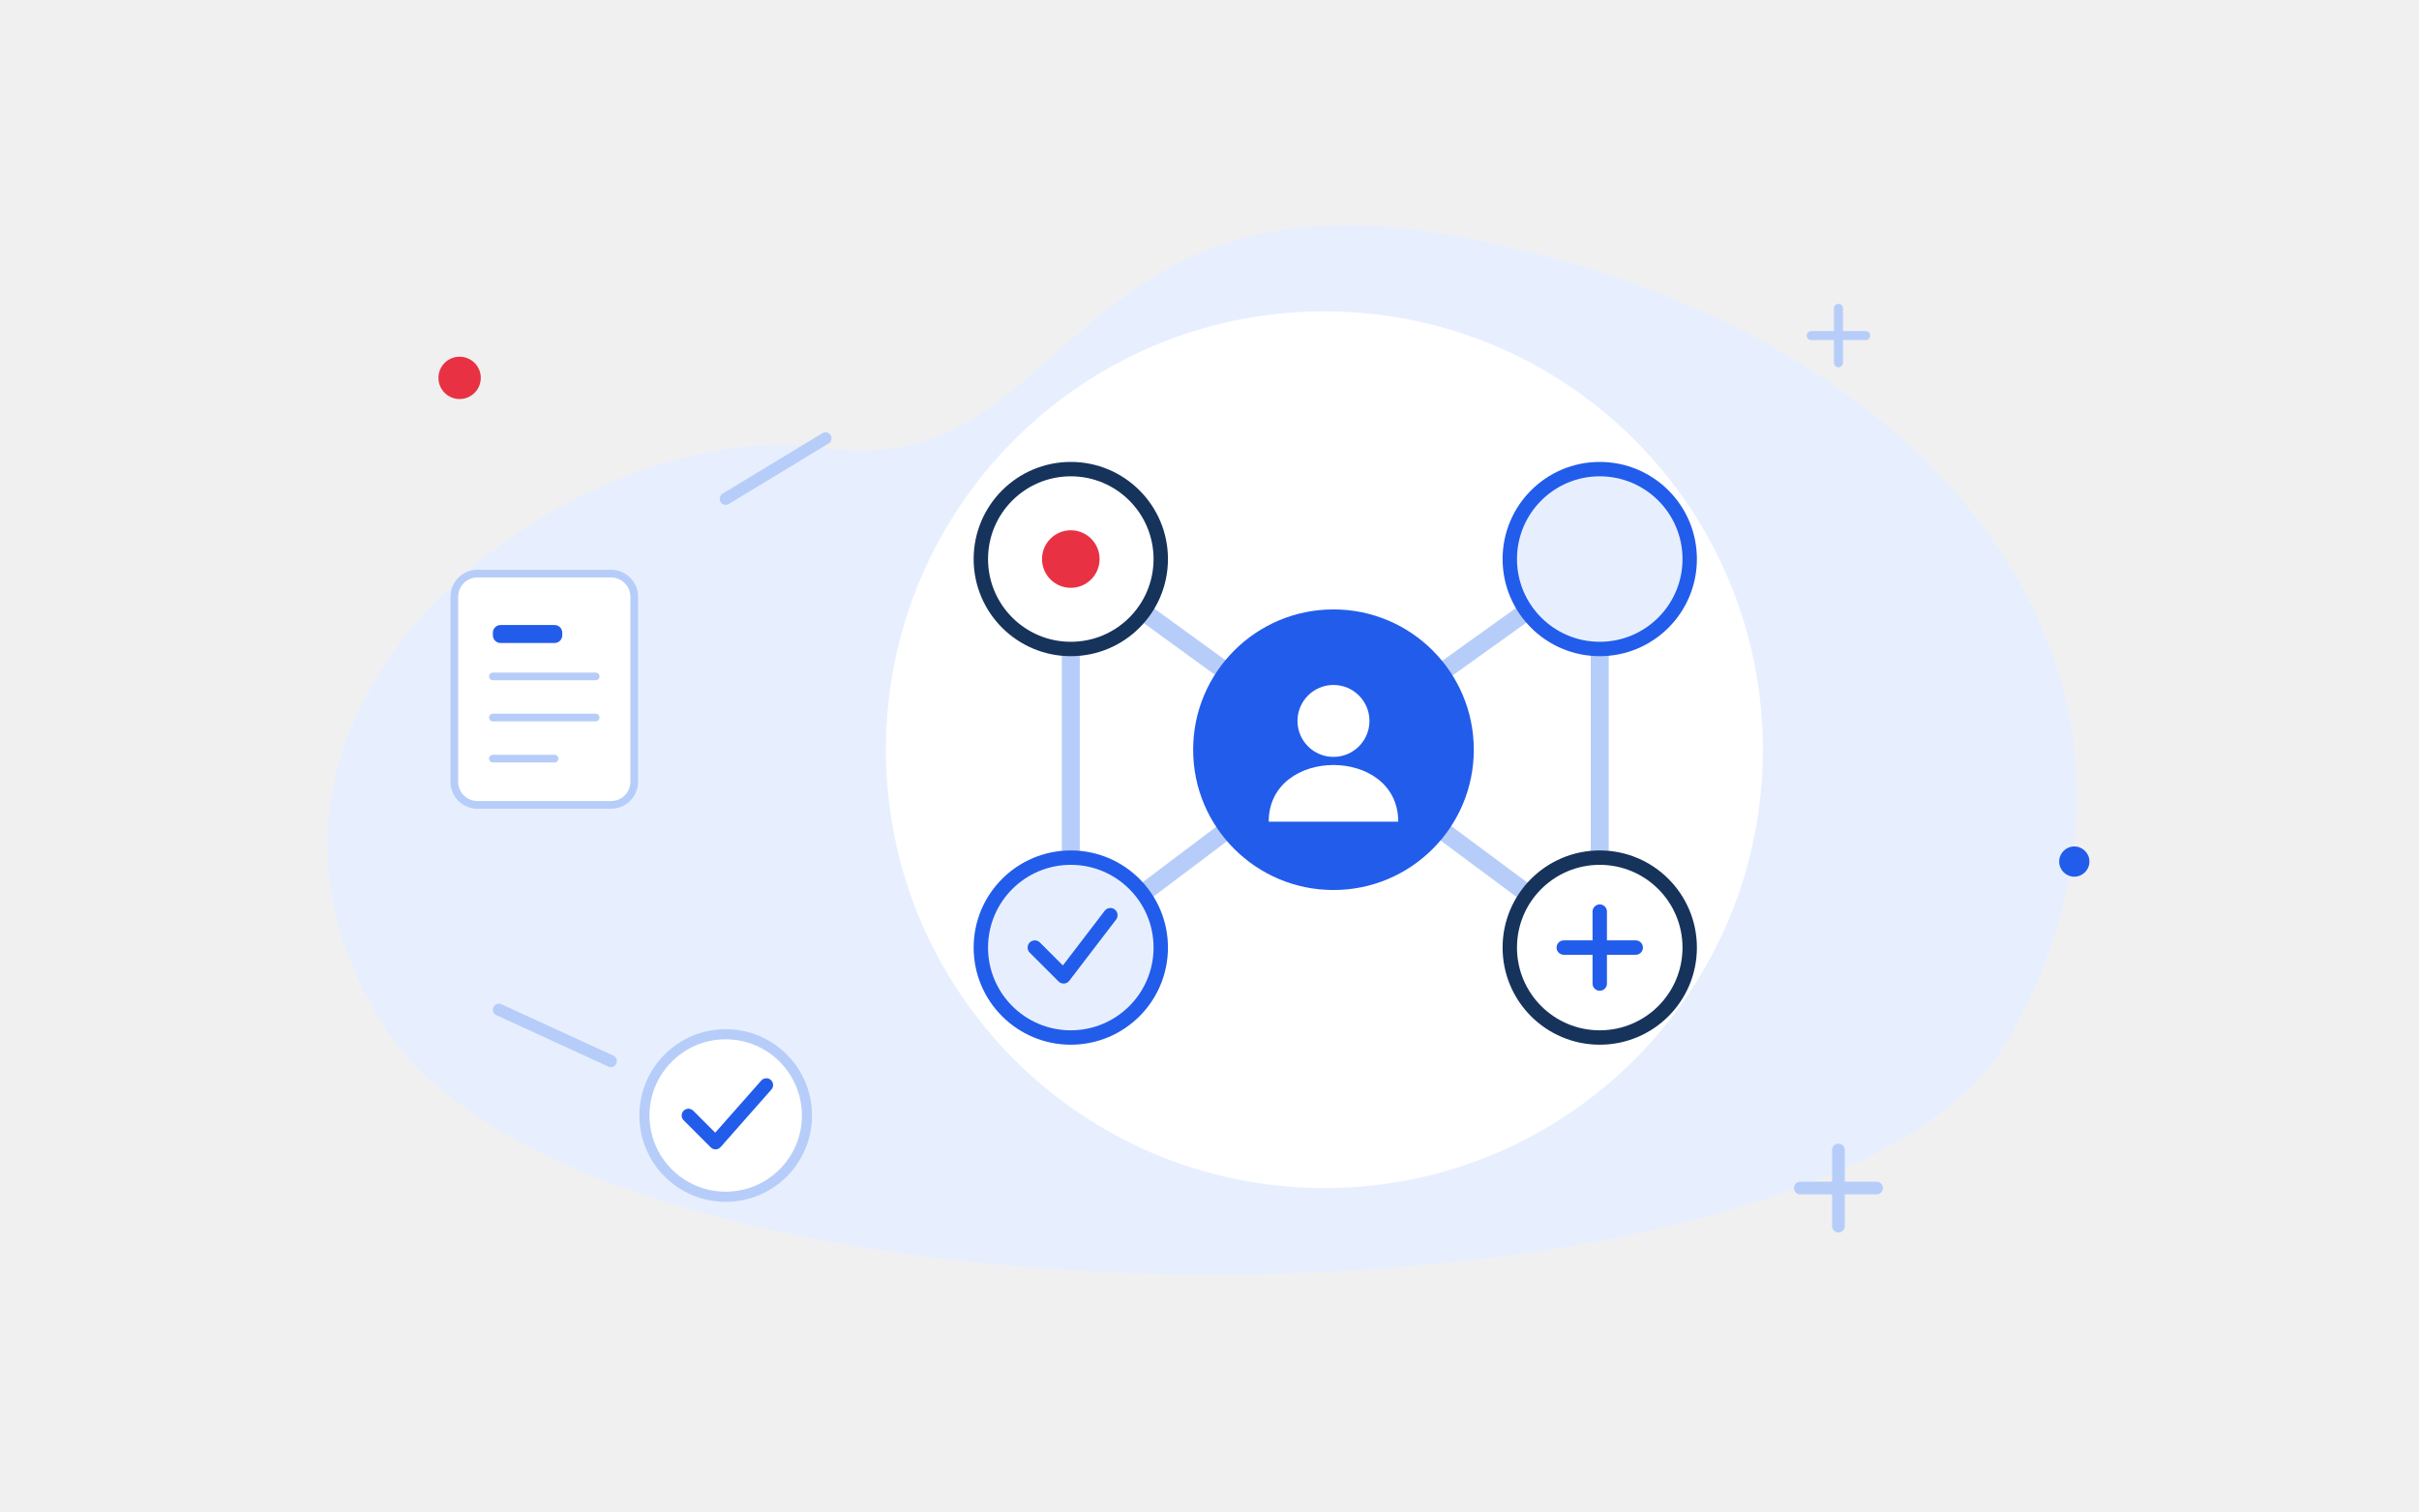
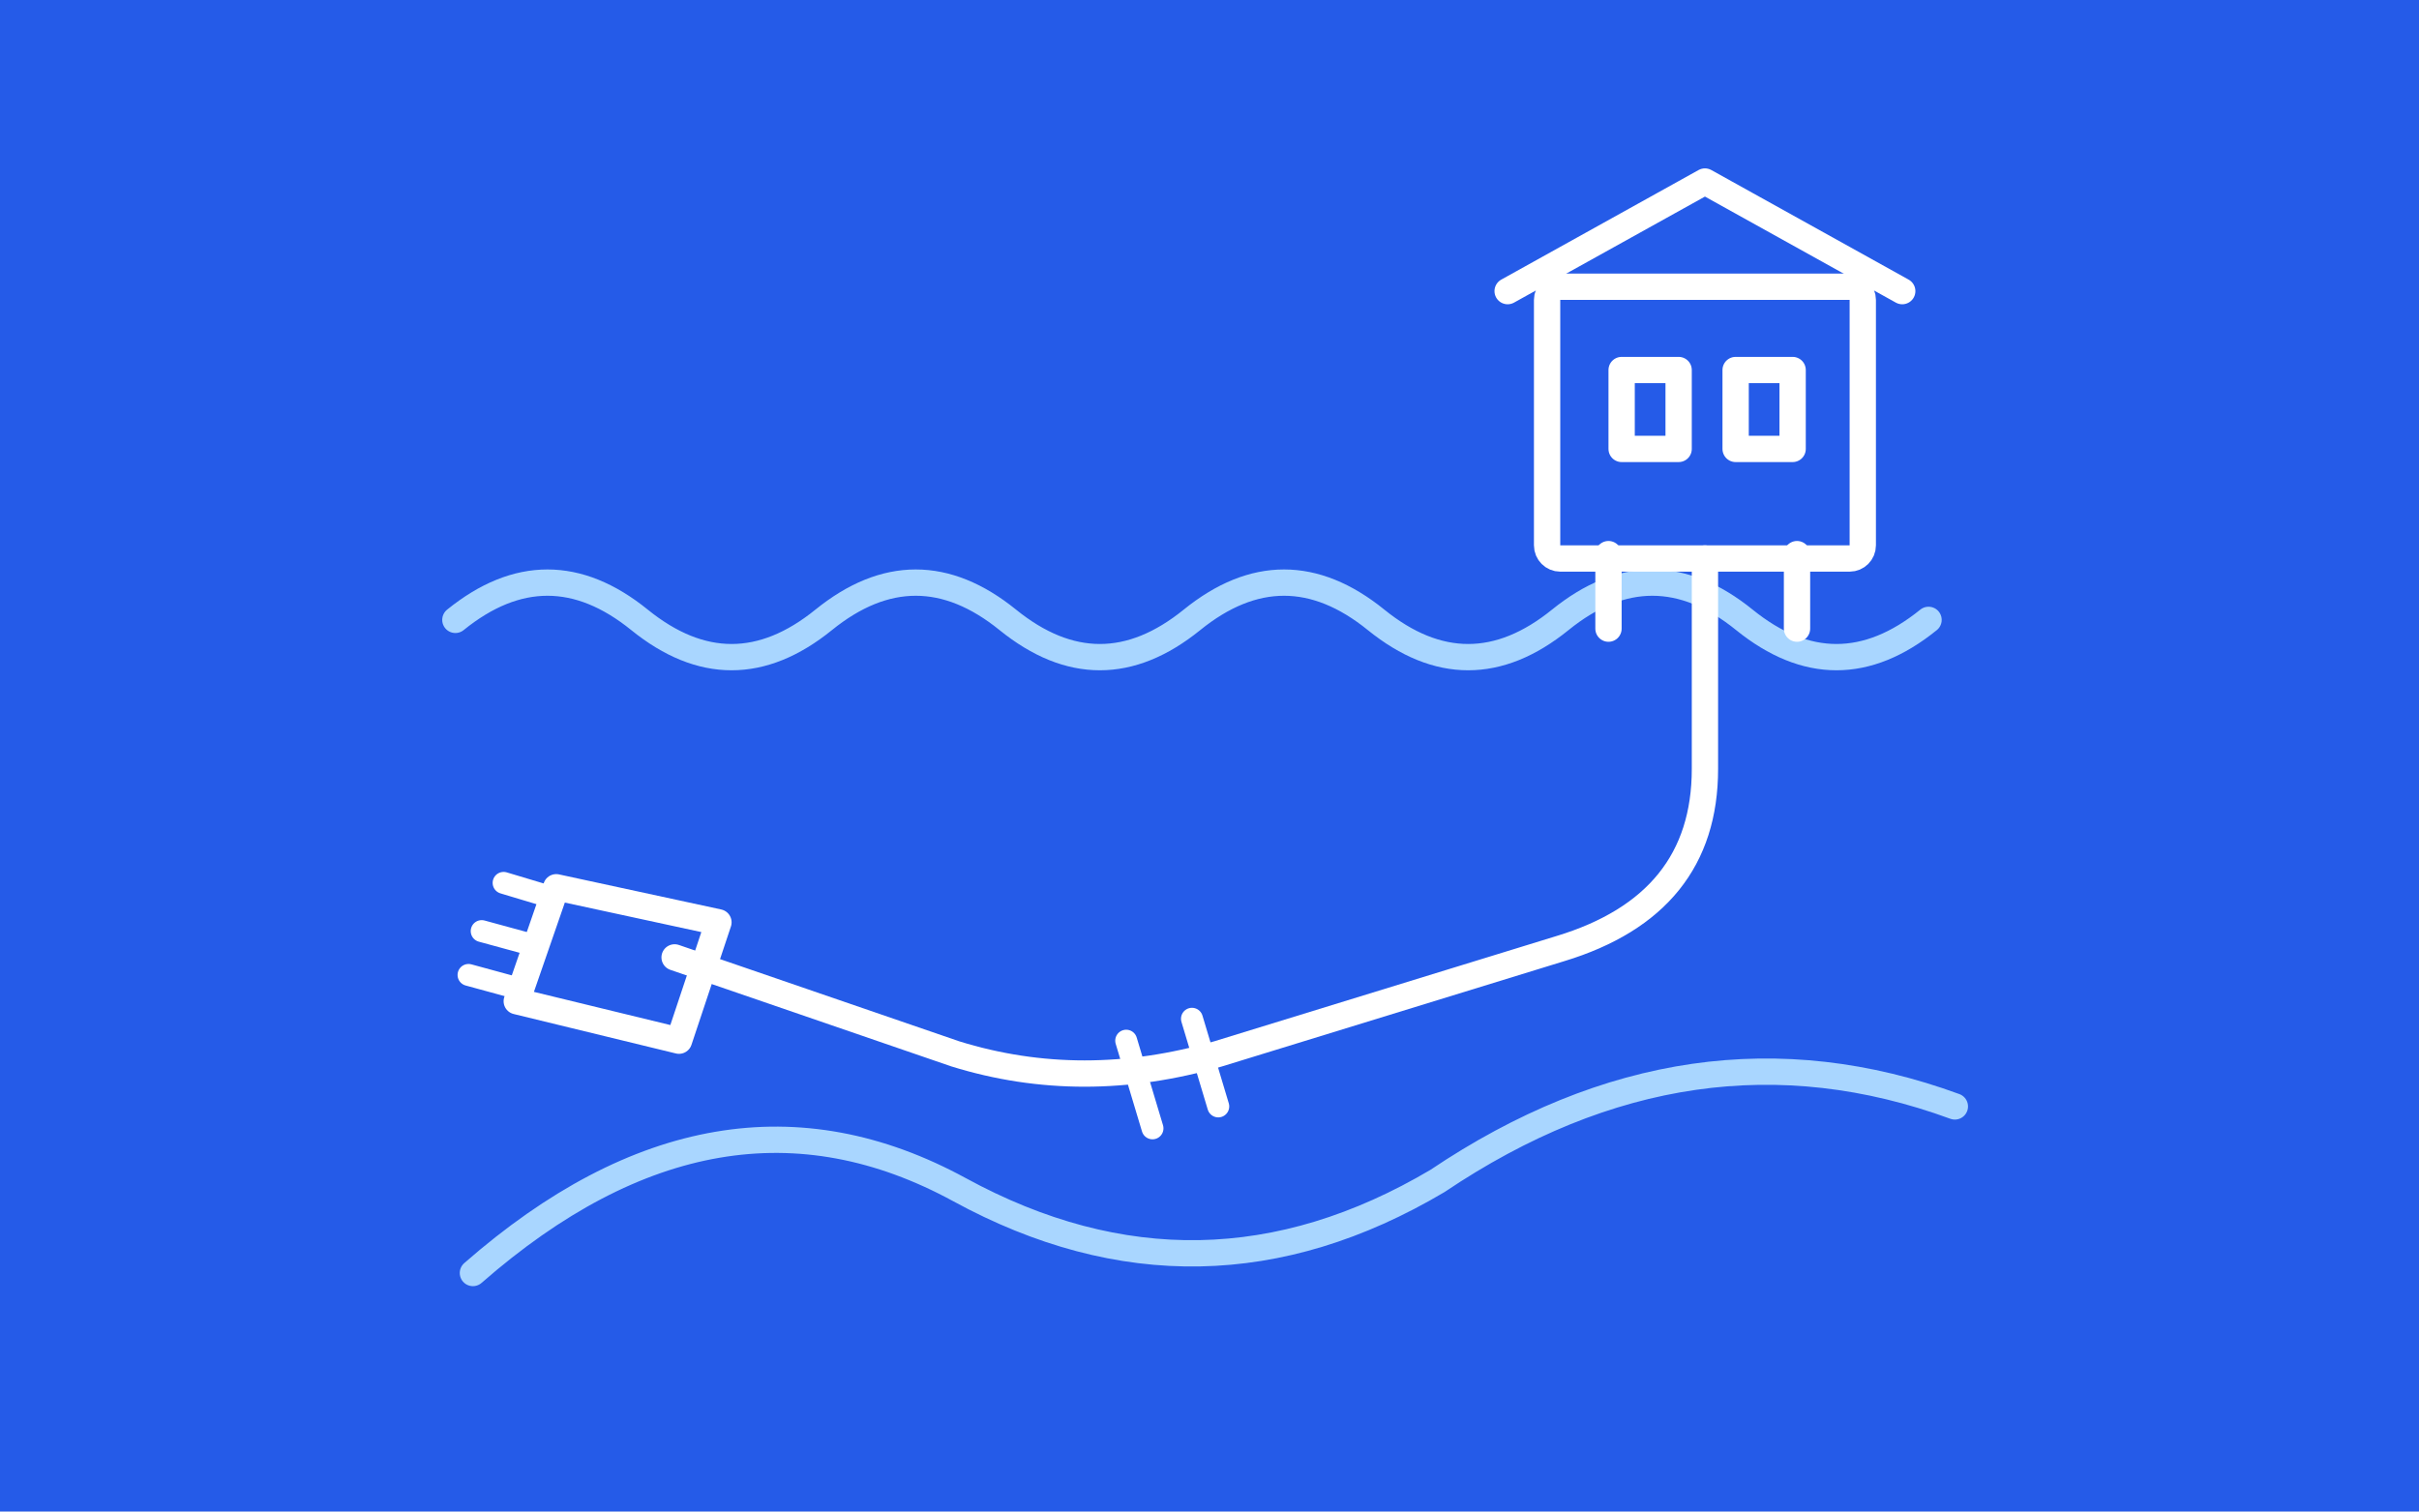
<svg xmlns="http://www.w3.org/2000/svg" viewBox="0 0 800 500" width="800" height="500" fill="none" aria-hidden="true" focusable="false" data-wcs-illustration="40">
-   <path d="M126 338C61 232 190 137 272 148C353 161 351 54 481 78C642 107 732 226 664 344C606 447 194 450 126 338Z" fill="#E7EFFF" />
-   <circle cx="438" cy="248" r="145" fill="#FFFFFF" />
-   <g transform="translate(441 248) scale(1.19)">
-     <path d="M0 0L-73-53M0 0L74-53M0 0L-73 55M0 0L74 55M-73-53V55M74-53V55" fill="none" stroke="#B7CDF9" stroke-width="5" stroke-linecap="round" stroke-linejoin="round" />
-     <circle cx="-73" cy="-53" r="25" fill="#FFFFFF" stroke="#16335B" stroke-width="4" />
-     <circle cx="74" cy="-53" r="25" fill="#E7EFFF" stroke="#225CEB" stroke-width="4" />
-     <circle cx="-73" cy="55" r="25" fill="#E7EFFF" stroke="#225CEB" stroke-width="4" />
-     <circle cx="74" cy="55" r="25" fill="#FFFFFF" stroke="#16335B" stroke-width="4" />
-     <circle cx="0" cy="0" r="39" fill="#225CEB" />
-     <circle cx="0" cy="-8" r="10" fill="#FFFFFF" />
-     <path d="M-18 20C-18-1 18-1 18 20" fill="#FFFFFF" />
-     <circle cx="-73" cy="-53" r="8" fill="#E83244" />
-     <path d="M64 55H84M74 45V65" fill="none" stroke="#225CEB" stroke-width="4" stroke-linecap="round" stroke-linejoin="round" />
-     <path d="M-83 55L-75 63-62 46" fill="none" stroke="#225CEB" stroke-width="4" stroke-linecap="round" stroke-linejoin="round" />
+   <rect width="800" height="500" fill="#255BE8" />
+   <g transform="translate(110 32.5) scale(1.45)">
+     <path d="M28 119Q49 102 70 119T112 119T154 119T196 119T238 119T280 119T322 119T364 119" fill="none" stroke="#A9D6FF" stroke-width="6" stroke-linecap="round" stroke-linejoin="round" />
+     <path d="M32 268Q88 219 143 249T252 247Q310 208 370 230" fill="none" stroke="#A9D6FF" stroke-width="6" stroke-linecap="round" stroke-linejoin="round" />
+     <rect x="277" y="43" width="72" height="62" rx="3" fill="none" stroke="#FFFFFF" stroke-width="6" stroke-linecap="round" stroke-linejoin="round" />
+     <path d="M268 44L313 19L358 44M291 104V121M334 104V121M294 62H307V80H294ZM320 62H333V80H320Z" fill="none" stroke="#FFFFFF" stroke-width="6" stroke-linecap="round" stroke-linejoin="round" />
+     <path d="M313 105V153Q313 184 280 194L202 218Q171 227 142 218L78 196" fill="none" stroke="#FFFFFF" stroke-width="6" stroke-linecap="round" stroke-linejoin="round" />
+     <path d="M51 180L88 188L79 215L42 206Z" fill="none" stroke="#FFFFFF" stroke-width="6" stroke-linecap="round" stroke-linejoin="round" />
+     <path d="M49 182L39 179M45 193L34 190M42 203L31 200M181 215L187 235M196 210L202 230" fill="none" stroke="#FFFFFF" stroke-width="5" stroke-linecap="round" stroke-linejoin="round" />
  </g>
-   <g transform="translate(180 228) scale(0.85)">
-     <rect x="-35" y="-45" width="70" height="90" rx="9" fill="#FFFFFF" stroke="#B7CDF9" stroke-width="3" />
-     <rect x="-20" y="-25" width="27" height="7" rx="3" fill="#225CEB" />
-     <path d="M-20-5H20M-20 11H20M-20 27H4" fill="none" stroke="#B7CDF9" stroke-width="3" stroke-linecap="round" stroke-linejoin="round" />
-   </g>
-   <g transform="translate(240 369) scale(1.12)">
-     <circle cx="0" cy="0" r="24" fill="#FFFFFF" stroke="#B7CDF9" stroke-width="3" />
-     <path d="M-11 0L-3 8 12-9" fill="none" stroke="#225CEB" stroke-width="4" stroke-linecap="round" stroke-linejoin="round" />
-   </g>
-   <path d="M165 334L202 351M240 165L273 145" fill="none" stroke="#B7CDF9" stroke-width="4" stroke-linecap="round" stroke-linejoin="round" />
-   <g transform="translate(608 393) scale(1.4)">
-     <path d="M0-9V9M-9 0H9" fill="none" stroke="#B7CDF9" stroke-width="3" stroke-linecap="round" stroke-linejoin="round" />
-   </g>
-   <g transform="translate(608 111) scale(1)">
-     <path d="M0-9V9M-9 0H9" fill="none" stroke="#B7CDF9" stroke-width="3" stroke-linecap="round" stroke-linejoin="round" />
-   </g>
-   <circle cx="152" cy="125" r="7" fill="#E83244" />
-   <circle cx="686" cy="285" r="5" fill="#225CEB" />
</svg>
